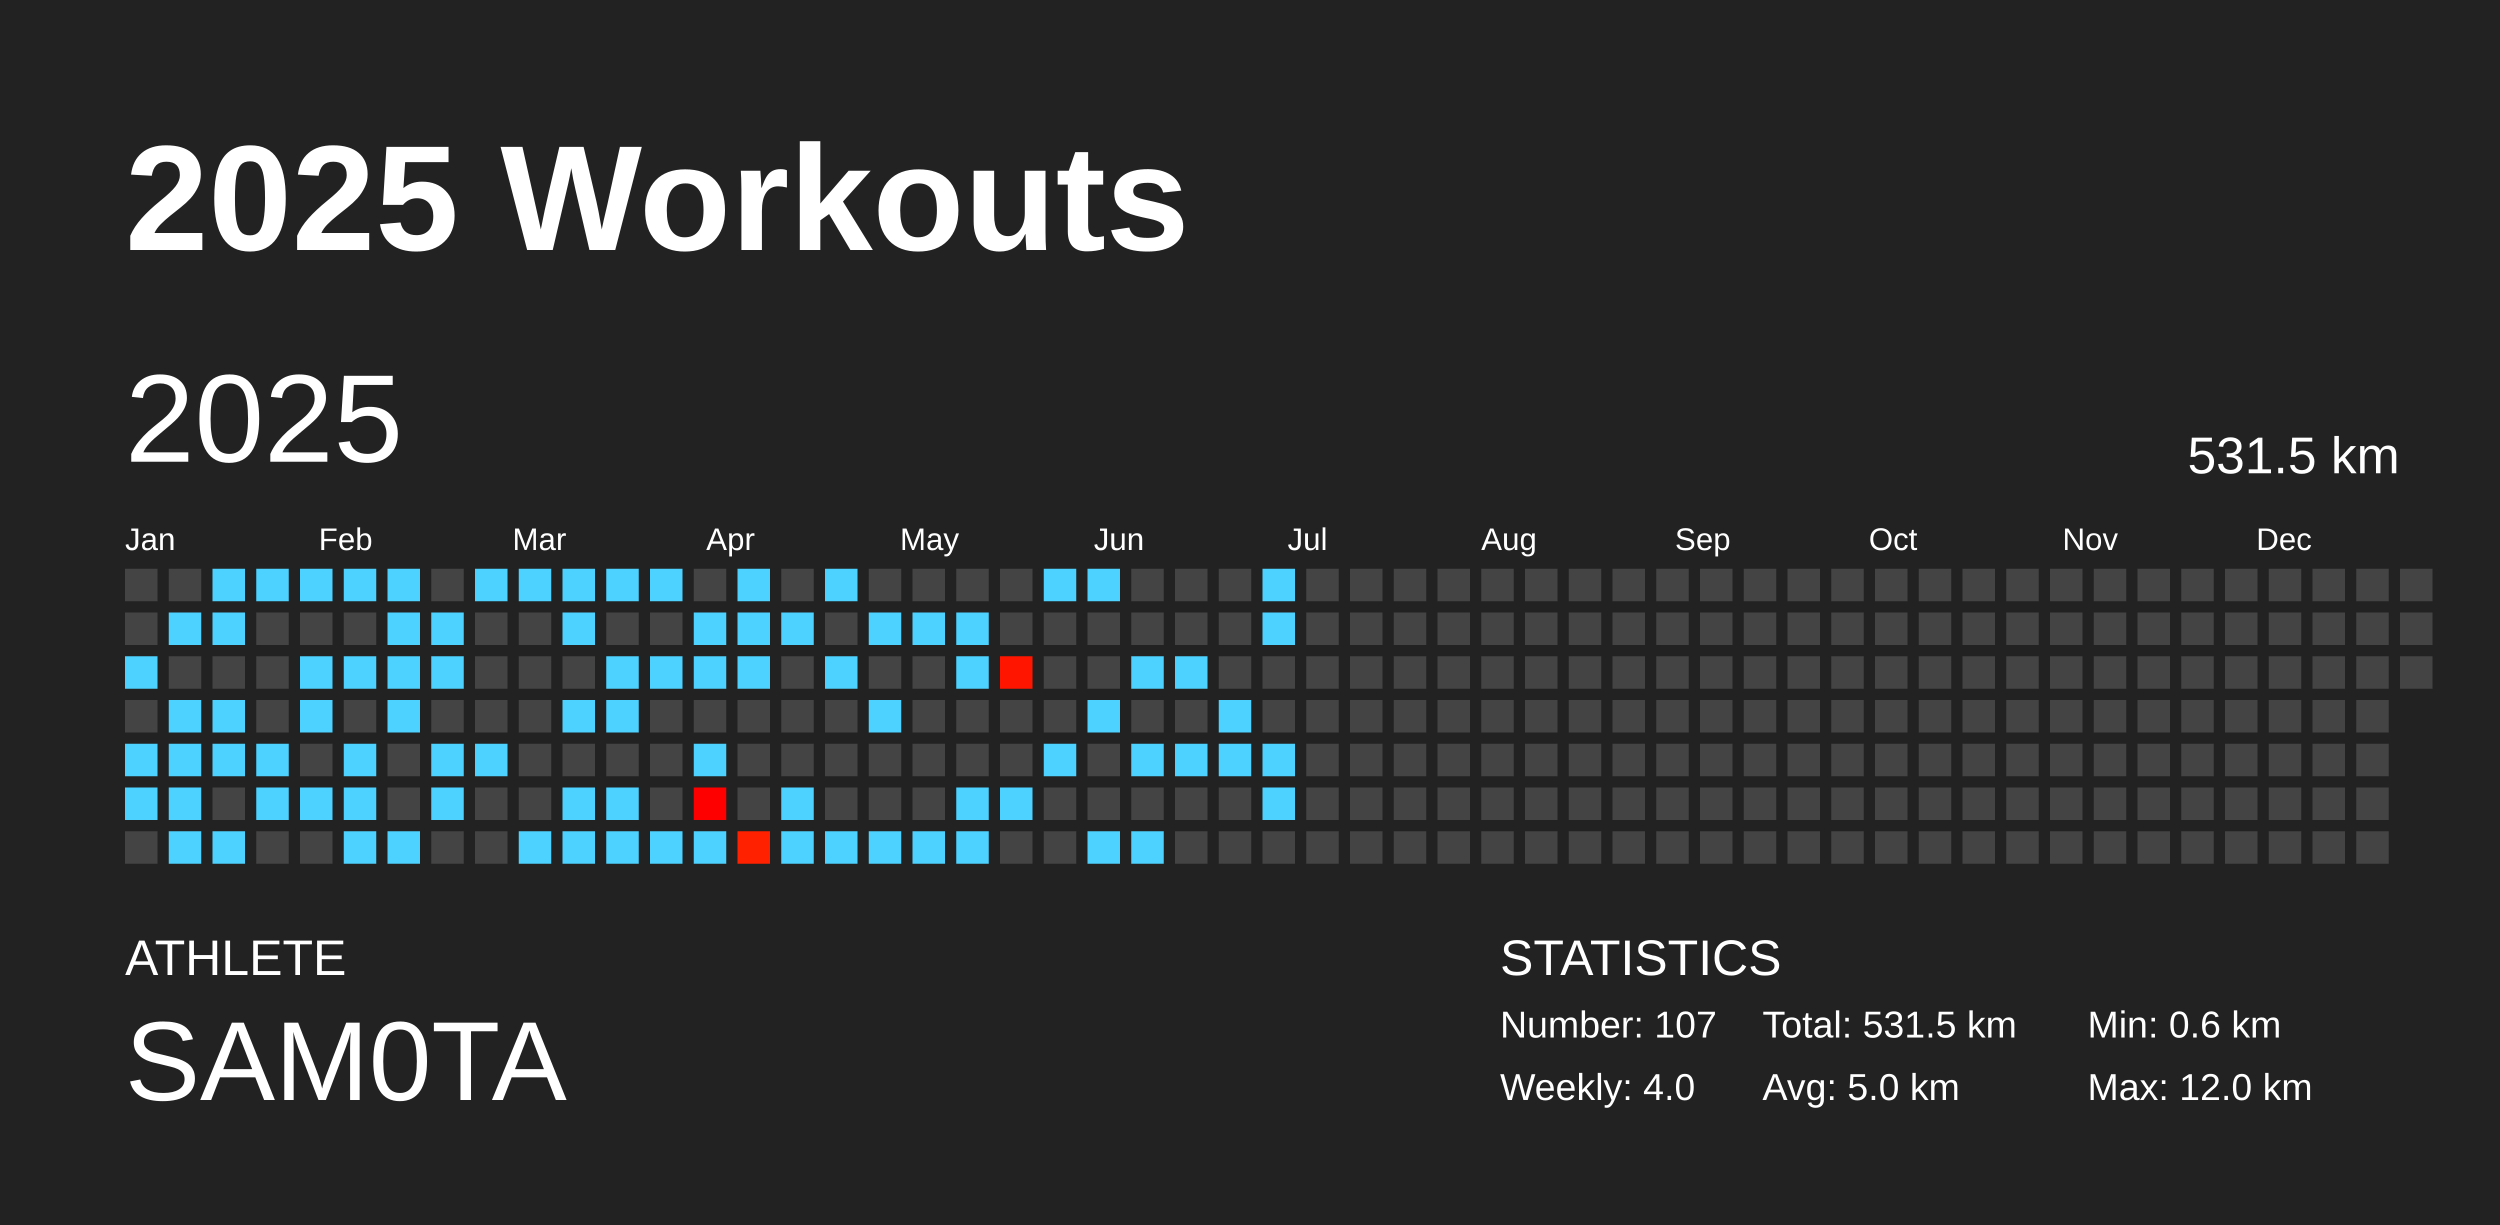
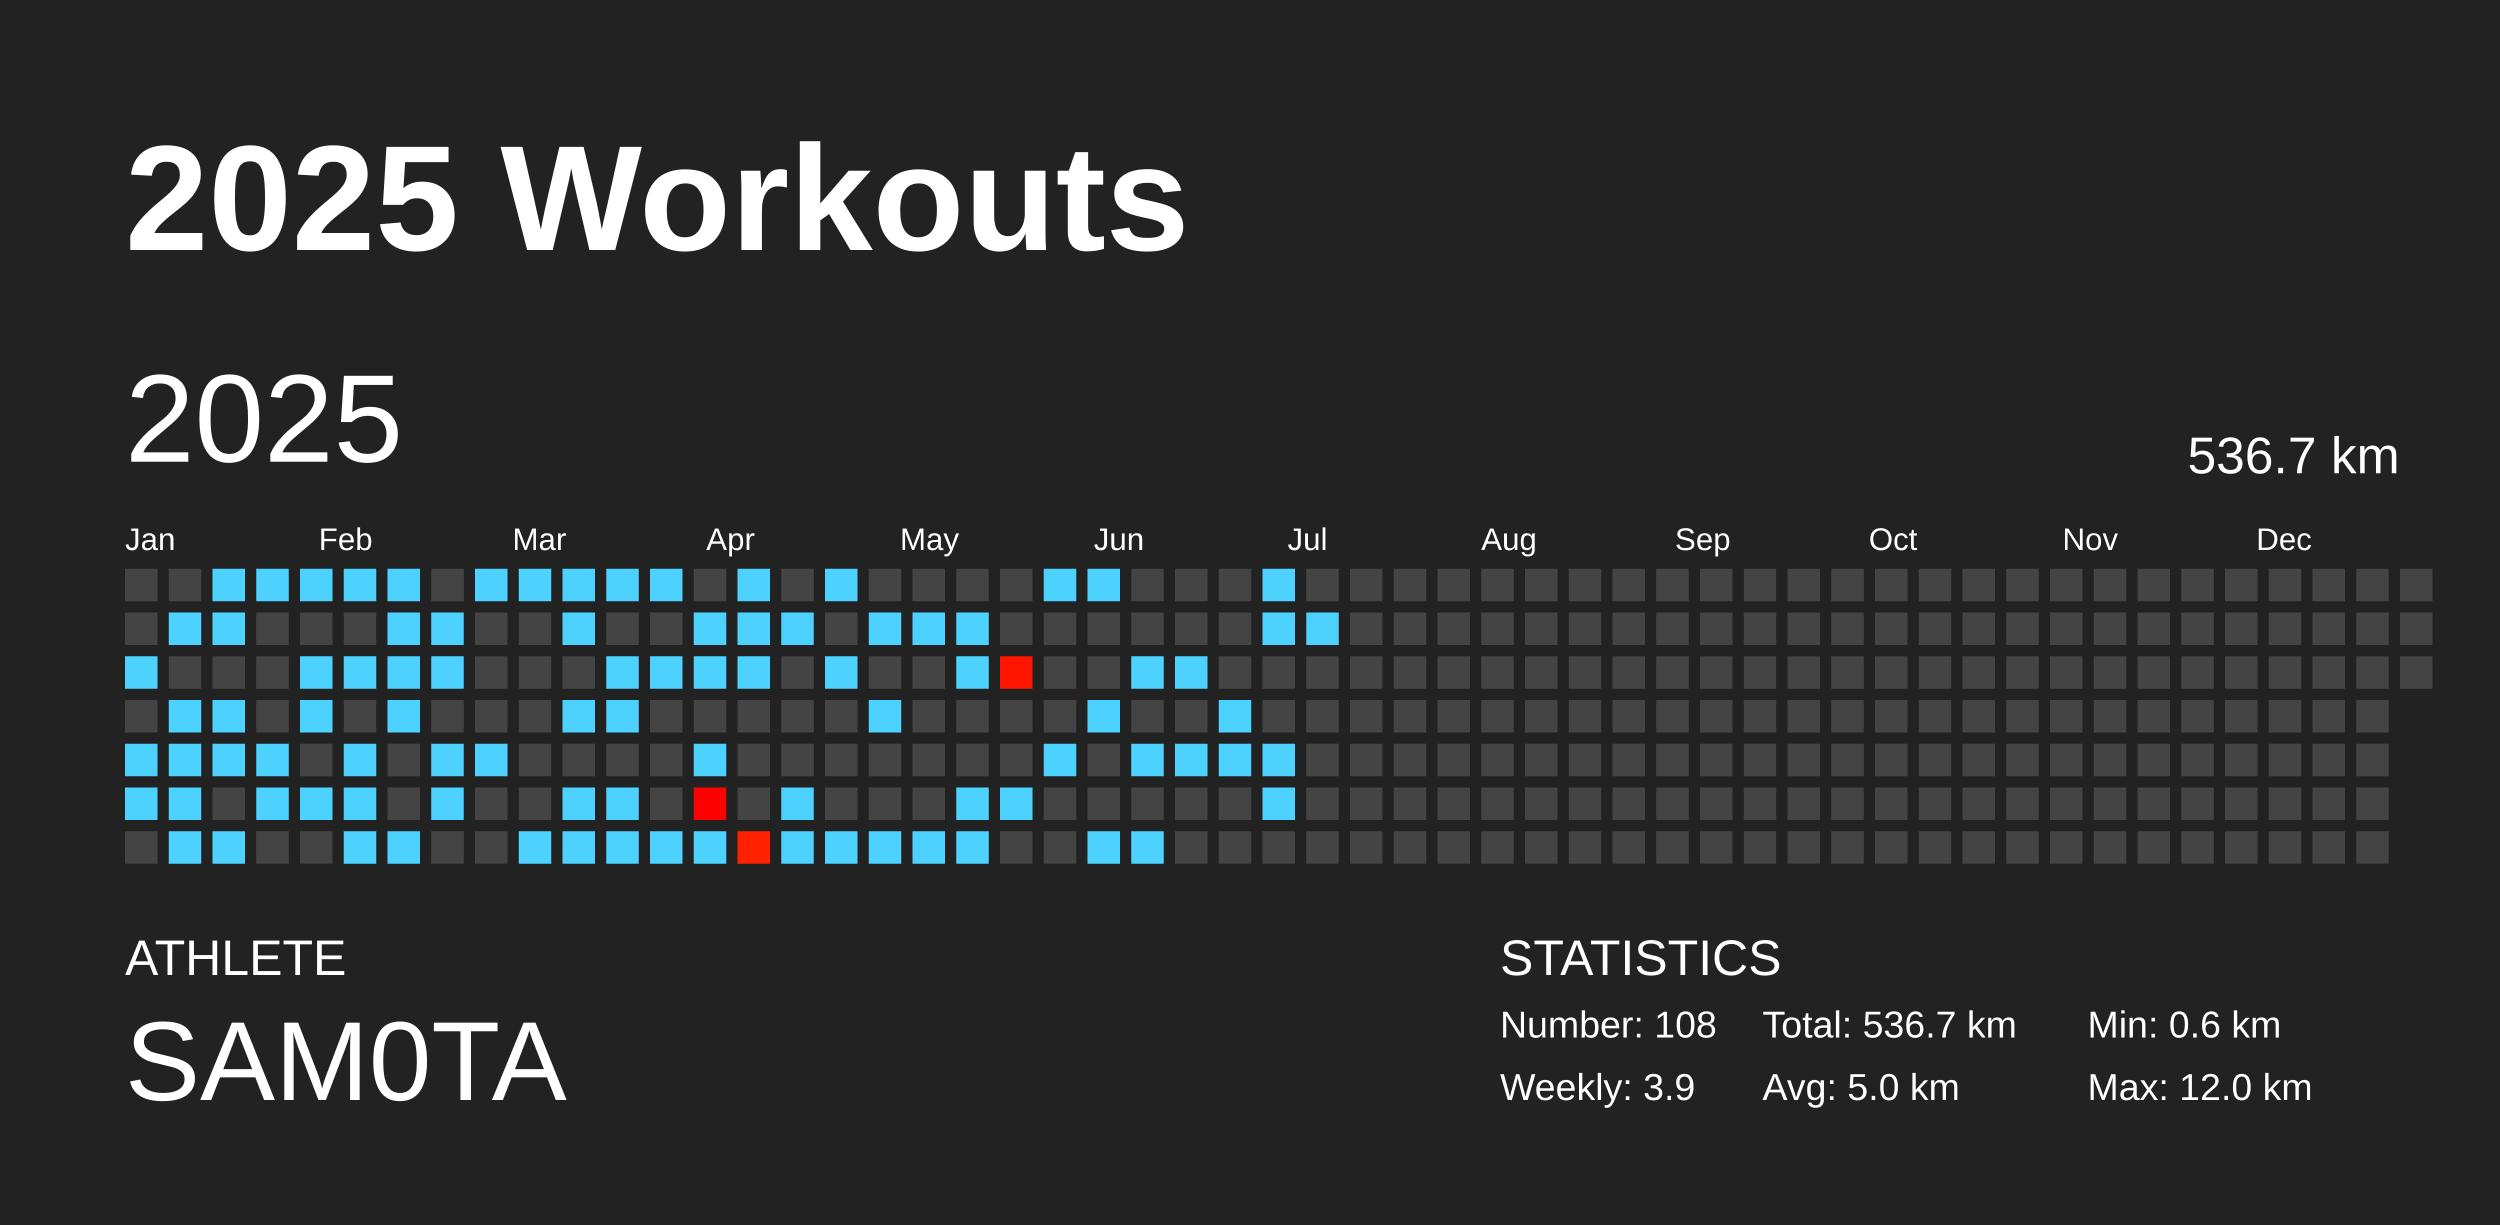
<svg xmlns="http://www.w3.org/2000/svg" baseProfile="full" height="98mm" version="1.1" viewBox="0,0,200,98" width="200mm">
  <defs />
  <rect fill="#222222" height="98" width="200" x="0" y="0" />
  <text fill="#FFFFFF" style="font-size:12px; font-family:Arial; font-weight:bold;" x="10" y="20">2025 Workouts</text>
  <text fill="#FFFFFF" style="font-size:4px; font-family:Arial" x="10" y="78">ATHLETE</text>
  <text fill="#FFFFFF" style="font-size:9px; font-family:Arial" x="10" y="88">SAM0TA</text>
  <text fill="#FFFFFF" style="font-size:4px; font-family:Arial" x="120" y="78">STATISTICS</text>
-   <text fill="#FFFFFF" style="font-size:3px; font-family:Arial" x="120" y="83">Number: 107</text>
-   <text fill="#FFFFFF" style="font-size:3px; font-family:Arial" x="120" y="88">Weekly: 4.0</text>
-   <text fill="#FFFFFF" style="font-size:3px; font-family:Arial" x="141" y="83">Total: 531.5 km</text>
+   <text fill="#FFFFFF" style="font-size:3px; font-family:Arial" x="120" y="83">Number: 108</text>
+   <text fill="#FFFFFF" style="font-size:3px; font-family:Arial" x="120" y="88">Weekly: 3.9</text>
+   <text fill="#FFFFFF" style="font-size:3px; font-family:Arial" x="141" y="83">Total: 536.7 km</text>
  <text fill="#FFFFFF" style="font-size:3px; font-family:Arial" x="141" y="88">Avg: 5.0 km</text>
  <text fill="#FFFFFF" style="font-size:3px; font-family:Arial" x="167" y="83">Min: 0.6 km</text>
  <text fill="#FFFFFF" style="font-size:3px; font-family:Arial" x="167" y="88">Max: 12.0 km</text>
  <text dominant-baseline="hanging" fill="#FFFFFF" style="font-size:10.0px; font-family:Arial;" x="10" y="30">2025</text>
-   <text dominant-baseline="hanging" fill="#FFFFFF" style="font-size:4.125px; font-family:Arial;" x="175" y="35">531.5 km</text>
+   <text dominant-baseline="hanging" fill="#FFFFFF" style="font-size:4.125px; font-family:Arial;" x="175" y="35">536.7 km</text>
  <text fill="#FFFFFF" style="font-size:2.5px; font-family:Arial" x="10.0" y="44">Jan</text>
  <text fill="#FFFFFF" style="font-size:2.5px; font-family:Arial" x="25.5" y="44">Feb</text>
  <text fill="#FFFFFF" style="font-size:2.5px; font-family:Arial" x="41.0" y="44">Mar</text>
  <text fill="#FFFFFF" style="font-size:2.5px; font-family:Arial" x="56.5" y="44">Apr</text>
  <text fill="#FFFFFF" style="font-size:2.5px; font-family:Arial" x="72.0" y="44">May</text>
  <text fill="#FFFFFF" style="font-size:2.5px; font-family:Arial" x="87.5" y="44">Jun</text>
  <text fill="#FFFFFF" style="font-size:2.5px; font-family:Arial" x="103.0" y="44">Jul</text>
  <text fill="#FFFFFF" style="font-size:2.5px; font-family:Arial" x="118.5" y="44">Aug</text>
  <text fill="#FFFFFF" style="font-size:2.5px; font-family:Arial" x="134.0" y="44">Sep</text>
  <text fill="#FFFFFF" style="font-size:2.5px; font-family:Arial" x="149.5" y="44">Oct</text>
  <text fill="#FFFFFF" style="font-size:2.5px; font-family:Arial" x="165.0" y="44">Nov</text>
  <text fill="#FFFFFF" style="font-size:2.5px; font-family:Arial" x="180.5" y="44">Dec</text>
  <rect fill="#444444" height="2.6" width="2.6" x="10.0" y="45.5" />
  <rect fill="#444444" height="2.6" width="2.6" x="10.0" y="49.0" />
  <rect fill="#4dd2ff" height="2.6" width="2.6" x="10.0" y="52.5" />
  <rect fill="#444444" height="2.6" width="2.6" x="10.0" y="56.0" />
  <rect fill="#4dd2ff" height="2.6" width="2.6" x="10.0" y="59.5" />
  <rect fill="#4dd2ff" height="2.6" width="2.6" x="10.0" y="63.0" />
  <rect fill="#444444" height="2.6" width="2.6" x="10.0" y="66.5" />
  <rect fill="#444444" height="2.6" width="2.6" x="13.5" y="45.5" />
  <rect fill="#4dd2ff" height="2.6" width="2.6" x="13.5" y="49.0" />
  <rect fill="#444444" height="2.6" width="2.6" x="13.5" y="52.5" />
  <rect fill="#4dd2ff" height="2.6" width="2.6" x="13.5" y="56.0" />
  <rect fill="#4dd2ff" height="2.6" width="2.6" x="13.5" y="59.5" />
  <rect fill="#4dd2ff" height="2.6" width="2.6" x="13.5" y="63.0" />
  <rect fill="#4dd2ff" height="2.6" width="2.6" x="13.5" y="66.5" />
  <rect fill="#4dd2ff" height="2.6" width="2.6" x="17.0" y="45.5" />
  <rect fill="#4dd2ff" height="2.6" width="2.6" x="17.0" y="49.0" />
  <rect fill="#444444" height="2.6" width="2.6" x="17.0" y="52.5" />
  <rect fill="#4dd2ff" height="2.6" width="2.6" x="17.0" y="56.0" />
  <rect fill="#4dd2ff" height="2.6" width="2.6" x="17.0" y="59.5" />
  <rect fill="#444444" height="2.6" width="2.6" x="17.0" y="63.0" />
  <rect fill="#4dd2ff" height="2.6" width="2.6" x="17.0" y="66.5" />
  <rect fill="#4dd2ff" height="2.6" width="2.6" x="20.5" y="45.5" />
  <rect fill="#444444" height="2.6" width="2.6" x="20.5" y="49.0" />
  <rect fill="#444444" height="2.6" width="2.6" x="20.5" y="52.5" />
  <rect fill="#444444" height="2.6" width="2.6" x="20.5" y="56.0" />
  <rect fill="#4dd2ff" height="2.6" width="2.6" x="20.5" y="59.5" />
  <rect fill="#4dd2ff" height="2.6" width="2.6" x="20.5" y="63.0" />
  <rect fill="#444444" height="2.6" width="2.6" x="20.5" y="66.5" />
  <rect fill="#4dd2ff" height="2.6" width="2.6" x="24.0" y="45.5" />
  <rect fill="#444444" height="2.6" width="2.6" x="24.0" y="49.0" />
  <rect fill="#4dd2ff" height="2.6" width="2.6" x="24.0" y="52.5" />
  <rect fill="#4dd2ff" height="2.6" width="2.6" x="24.0" y="56.0" />
  <rect fill="#444444" height="2.6" width="2.6" x="24.0" y="59.5" />
  <rect fill="#4dd2ff" height="2.6" width="2.6" x="24.0" y="63.0" />
  <rect fill="#444444" height="2.6" width="2.6" x="24.0" y="66.5" />
  <rect fill="#4dd2ff" height="2.6" width="2.6" x="27.5" y="45.5" />
  <rect fill="#444444" height="2.6" width="2.6" x="27.5" y="49.0" />
  <rect fill="#4dd2ff" height="2.6" width="2.6" x="27.5" y="52.5" />
  <rect fill="#444444" height="2.6" width="2.6" x="27.5" y="56.0" />
  <rect fill="#4dd2ff" height="2.6" width="2.6" x="27.5" y="59.5" />
  <rect fill="#4dd2ff" height="2.6" width="2.6" x="27.5" y="63.0" />
  <rect fill="#4dd2ff" height="2.6" width="2.6" x="27.5" y="66.5" />
  <rect fill="#4dd2ff" height="2.6" width="2.6" x="31.0" y="45.5" />
  <rect fill="#4dd2ff" height="2.6" width="2.6" x="31.0" y="49.0" />
  <rect fill="#4dd2ff" height="2.6" width="2.6" x="31.0" y="52.5" />
  <rect fill="#4dd2ff" height="2.6" width="2.6" x="31.0" y="56.0" />
  <rect fill="#444444" height="2.6" width="2.6" x="31.0" y="59.5" />
  <rect fill="#444444" height="2.6" width="2.6" x="31.0" y="63.0" />
  <rect fill="#4dd2ff" height="2.6" width="2.6" x="31.0" y="66.5" />
  <rect fill="#444444" height="2.6" width="2.6" x="34.5" y="45.5" />
  <rect fill="#4dd2ff" height="2.6" width="2.6" x="34.5" y="49.0" />
  <rect fill="#4dd2ff" height="2.6" width="2.6" x="34.5" y="52.5" />
  <rect fill="#444444" height="2.6" width="2.6" x="34.5" y="56.0" />
  <rect fill="#4dd2ff" height="2.6" width="2.6" x="34.5" y="59.5" />
  <rect fill="#4dd2ff" height="2.6" width="2.6" x="34.5" y="63.0" />
  <rect fill="#444444" height="2.6" width="2.6" x="34.5" y="66.5" />
  <rect fill="#4dd2ff" height="2.6" width="2.6" x="38.0" y="45.5" />
  <rect fill="#444444" height="2.6" width="2.6" x="38.0" y="49.0" />
  <rect fill="#444444" height="2.6" width="2.6" x="38.0" y="52.5" />
  <rect fill="#444444" height="2.6" width="2.6" x="38.0" y="56.0" />
  <rect fill="#4dd2ff" height="2.6" width="2.6" x="38.0" y="59.5" />
  <rect fill="#444444" height="2.6" width="2.6" x="38.0" y="63.0" />
  <rect fill="#444444" height="2.6" width="2.6" x="38.0" y="66.5" />
  <rect fill="#4dd2ff" height="2.6" width="2.6" x="41.5" y="45.5" />
  <rect fill="#444444" height="2.6" width="2.6" x="41.5" y="49.0" />
  <rect fill="#444444" height="2.6" width="2.6" x="41.5" y="52.5" />
  <rect fill="#444444" height="2.6" width="2.6" x="41.5" y="56.0" />
  <rect fill="#444444" height="2.6" width="2.6" x="41.5" y="59.5" />
  <rect fill="#444444" height="2.6" width="2.6" x="41.5" y="63.0" />
  <rect fill="#4dd2ff" height="2.6" width="2.6" x="41.5" y="66.5" />
  <rect fill="#4dd2ff" height="2.6" width="2.6" x="45.0" y="45.5" />
  <rect fill="#4dd2ff" height="2.6" width="2.6" x="45.0" y="49.0" />
  <rect fill="#444444" height="2.6" width="2.6" x="45.0" y="52.5" />
  <rect fill="#4dd2ff" height="2.6" width="2.6" x="45.0" y="56.0" />
  <rect fill="#444444" height="2.6" width="2.6" x="45.0" y="59.5" />
  <rect fill="#4dd2ff" height="2.6" width="2.6" x="45.0" y="63.0" />
  <rect fill="#4dd2ff" height="2.6" width="2.6" x="45.0" y="66.5" />
  <rect fill="#4dd2ff" height="2.6" width="2.6" x="48.5" y="45.5" />
  <rect fill="#444444" height="2.6" width="2.6" x="48.5" y="49.0" />
  <rect fill="#4dd2ff" height="2.6" width="2.6" x="48.5" y="52.5" />
  <rect fill="#4dd2ff" height="2.6" width="2.6" x="48.5" y="56.0" />
  <rect fill="#444444" height="2.6" width="2.6" x="48.5" y="59.5" />
  <rect fill="#4dd2ff" height="2.6" width="2.6" x="48.5" y="63.0" />
  <rect fill="#4dd2ff" height="2.6" width="2.6" x="48.5" y="66.5" />
  <rect fill="#4dd2ff" height="2.6" width="2.6" x="52.0" y="45.5" />
  <rect fill="#444444" height="2.6" width="2.6" x="52.0" y="49.0" />
  <rect fill="#4dd2ff" height="2.6" width="2.6" x="52.0" y="52.5" />
  <rect fill="#444444" height="2.6" width="2.6" x="52.0" y="56.0" />
  <rect fill="#444444" height="2.6" width="2.6" x="52.0" y="59.5" />
  <rect fill="#444444" height="2.6" width="2.6" x="52.0" y="63.0" />
  <rect fill="#4dd2ff" height="2.6" width="2.6" x="52.0" y="66.5" />
  <rect fill="#444444" height="2.6" width="2.6" x="55.5" y="45.5" />
  <rect fill="#4dd2ff" height="2.6" width="2.6" x="55.5" y="49.0" />
  <rect fill="#4dd2ff" height="2.6" width="2.6" x="55.5" y="52.5" />
  <rect fill="#444444" height="2.6" width="2.6" x="55.5" y="56.0" />
  <rect fill="#4dd2ff" height="2.6" width="2.6" x="55.5" y="59.5" />
  <rect fill="#ff0000" height="2.6" width="2.6" x="55.5" y="63.0" />
  <rect fill="#4dd2ff" height="2.6" width="2.6" x="55.5" y="66.5" />
  <rect fill="#4dd2ff" height="2.6" width="2.6" x="59.0" y="45.5" />
  <rect fill="#4dd2ff" height="2.6" width="2.6" x="59.0" y="49.0" />
  <rect fill="#4dd2ff" height="2.6" width="2.6" x="59.0" y="52.5" />
  <rect fill="#444444" height="2.6" width="2.6" x="59.0" y="56.0" />
  <rect fill="#444444" height="2.6" width="2.6" x="59.0" y="59.5" />
  <rect fill="#444444" height="2.6" width="2.6" x="59.0" y="63.0" />
  <rect fill="#ff2100" height="2.6" width="2.6" x="59.0" y="66.5" />
  <rect fill="#444444" height="2.6" width="2.6" x="62.5" y="45.5" />
  <rect fill="#4dd2ff" height="2.6" width="2.6" x="62.5" y="49.0" />
  <rect fill="#444444" height="2.6" width="2.6" x="62.5" y="52.5" />
  <rect fill="#444444" height="2.6" width="2.6" x="62.5" y="56.0" />
  <rect fill="#444444" height="2.6" width="2.6" x="62.5" y="59.5" />
  <rect fill="#4dd2ff" height="2.6" width="2.6" x="62.5" y="63.0" />
  <rect fill="#4dd2ff" height="2.6" width="2.6" x="62.5" y="66.5" />
  <rect fill="#4dd2ff" height="2.6" width="2.6" x="66.0" y="45.5" />
  <rect fill="#444444" height="2.6" width="2.6" x="66.0" y="49.0" />
  <rect fill="#4dd2ff" height="2.6" width="2.6" x="66.0" y="52.5" />
  <rect fill="#444444" height="2.6" width="2.6" x="66.0" y="56.0" />
  <rect fill="#444444" height="2.6" width="2.6" x="66.0" y="59.5" />
  <rect fill="#444444" height="2.6" width="2.6" x="66.0" y="63.0" />
  <rect fill="#4dd2ff" height="2.6" width="2.6" x="66.0" y="66.5" />
  <rect fill="#444444" height="2.6" width="2.6" x="69.5" y="45.5" />
  <rect fill="#4dd2ff" height="2.6" width="2.6" x="69.5" y="49.0" />
  <rect fill="#444444" height="2.6" width="2.6" x="69.5" y="52.5" />
  <rect fill="#4dd2ff" height="2.6" width="2.6" x="69.5" y="56.0" />
  <rect fill="#444444" height="2.6" width="2.6" x="69.5" y="59.5" />
  <rect fill="#444444" height="2.6" width="2.6" x="69.5" y="63.0" />
  <rect fill="#4dd2ff" height="2.6" width="2.6" x="69.5" y="66.5" />
  <rect fill="#444444" height="2.6" width="2.6" x="73.0" y="45.5" />
  <rect fill="#4dd2ff" height="2.6" width="2.6" x="73.0" y="49.0" />
  <rect fill="#444444" height="2.6" width="2.6" x="73.0" y="52.5" />
  <rect fill="#444444" height="2.6" width="2.6" x="73.0" y="56.0" />
  <rect fill="#444444" height="2.6" width="2.6" x="73.0" y="59.5" />
  <rect fill="#444444" height="2.6" width="2.6" x="73.0" y="63.0" />
  <rect fill="#4dd2ff" height="2.6" width="2.6" x="73.0" y="66.5" />
  <rect fill="#444444" height="2.6" width="2.6" x="76.5" y="45.5" />
  <rect fill="#4dd2ff" height="2.6" width="2.6" x="76.5" y="49.0" />
  <rect fill="#4dd2ff" height="2.6" width="2.6" x="76.5" y="52.5" />
  <rect fill="#444444" height="2.6" width="2.6" x="76.5" y="56.0" />
  <rect fill="#444444" height="2.6" width="2.6" x="76.5" y="59.5" />
  <rect fill="#4dd2ff" height="2.6" width="2.6" x="76.5" y="63.0" />
  <rect fill="#4dd2ff" height="2.6" width="2.6" x="76.5" y="66.5" />
  <rect fill="#444444" height="2.6" width="2.6" x="80.0" y="45.5" />
  <rect fill="#444444" height="2.6" width="2.6" x="80.0" y="49.0" />
  <rect fill="#ff1500" height="2.6" width="2.6" x="80.0" y="52.5" />
  <rect fill="#444444" height="2.6" width="2.6" x="80.0" y="56.0" />
  <rect fill="#444444" height="2.6" width="2.6" x="80.0" y="59.5" />
  <rect fill="#4dd2ff" height="2.6" width="2.6" x="80.0" y="63.0" />
  <rect fill="#444444" height="2.6" width="2.6" x="80.0" y="66.5" />
  <rect fill="#4dd2ff" height="2.6" width="2.6" x="83.5" y="45.5" />
  <rect fill="#444444" height="2.6" width="2.6" x="83.5" y="49.0" />
  <rect fill="#444444" height="2.6" width="2.6" x="83.5" y="52.5" />
  <rect fill="#444444" height="2.6" width="2.6" x="83.5" y="56.0" />
  <rect fill="#4dd2ff" height="2.6" width="2.6" x="83.5" y="59.5" />
  <rect fill="#444444" height="2.6" width="2.6" x="83.5" y="63.0" />
  <rect fill="#444444" height="2.6" width="2.6" x="83.5" y="66.5" />
  <rect fill="#4dd2ff" height="2.6" width="2.6" x="87.0" y="45.5" />
  <rect fill="#444444" height="2.6" width="2.6" x="87.0" y="49.0" />
  <rect fill="#444444" height="2.6" width="2.6" x="87.0" y="52.5" />
  <rect fill="#4dd2ff" height="2.6" width="2.6" x="87.0" y="56.0" />
  <rect fill="#444444" height="2.6" width="2.6" x="87.0" y="59.5" />
  <rect fill="#444444" height="2.6" width="2.6" x="87.0" y="63.0" />
  <rect fill="#4dd2ff" height="2.6" width="2.6" x="87.0" y="66.5" />
  <rect fill="#444444" height="2.6" width="2.6" x="90.5" y="45.5" />
  <rect fill="#444444" height="2.6" width="2.6" x="90.5" y="49.0" />
  <rect fill="#4dd2ff" height="2.6" width="2.6" x="90.5" y="52.5" />
  <rect fill="#444444" height="2.6" width="2.6" x="90.5" y="56.0" />
  <rect fill="#4dd2ff" height="2.6" width="2.6" x="90.5" y="59.5" />
  <rect fill="#444444" height="2.6" width="2.6" x="90.5" y="63.0" />
  <rect fill="#4dd2ff" height="2.6" width="2.6" x="90.5" y="66.5" />
  <rect fill="#444444" height="2.6" width="2.6" x="94.0" y="45.5" />
  <rect fill="#444444" height="2.6" width="2.6" x="94.0" y="49.0" />
  <rect fill="#4dd2ff" height="2.6" width="2.6" x="94.0" y="52.5" />
  <rect fill="#444444" height="2.6" width="2.6" x="94.0" y="56.0" />
  <rect fill="#4dd2ff" height="2.6" width="2.6" x="94.0" y="59.5" />
  <rect fill="#444444" height="2.6" width="2.6" x="94.0" y="63.0" />
  <rect fill="#444444" height="2.6" width="2.6" x="94.0" y="66.5" />
  <rect fill="#444444" height="2.6" width="2.6" x="97.5" y="45.5" />
  <rect fill="#444444" height="2.6" width="2.6" x="97.5" y="49.0" />
  <rect fill="#444444" height="2.6" width="2.6" x="97.5" y="52.5" />
  <rect fill="#4dd2ff" height="2.6" width="2.6" x="97.5" y="56.0" />
  <rect fill="#4dd2ff" height="2.6" width="2.6" x="97.5" y="59.5" />
  <rect fill="#444444" height="2.6" width="2.6" x="97.5" y="63.0" />
  <rect fill="#444444" height="2.6" width="2.6" x="97.5" y="66.5" />
  <rect fill="#4dd2ff" height="2.6" width="2.6" x="101.0" y="45.5" />
  <rect fill="#4dd2ff" height="2.6" width="2.6" x="101.0" y="49.0" />
  <rect fill="#444444" height="2.6" width="2.6" x="101.0" y="52.5" />
  <rect fill="#444444" height="2.6" width="2.6" x="101.0" y="56.0" />
  <rect fill="#4dd2ff" height="2.6" width="2.6" x="101.0" y="59.5" />
  <rect fill="#4dd2ff" height="2.6" width="2.6" x="101.0" y="63.0" />
  <rect fill="#444444" height="2.6" width="2.6" x="101.0" y="66.5" />
  <rect fill="#444444" height="2.6" width="2.6" x="104.5" y="45.5" />
-   <rect fill="#444444" height="2.6" width="2.6" x="104.5" y="49.0" />
+   <rect fill="#4dd2ff" height="2.6" width="2.6" x="104.5" y="49.0" />
  <rect fill="#444444" height="2.6" width="2.6" x="104.5" y="52.5" />
  <rect fill="#444444" height="2.6" width="2.6" x="104.5" y="56.0" />
  <rect fill="#444444" height="2.6" width="2.6" x="104.5" y="59.5" />
  <rect fill="#444444" height="2.6" width="2.6" x="104.5" y="63.0" />
  <rect fill="#444444" height="2.6" width="2.6" x="104.5" y="66.5" />
  <rect fill="#444444" height="2.6" width="2.6" x="108.0" y="45.5" />
  <rect fill="#444444" height="2.6" width="2.6" x="108.0" y="49.0" />
  <rect fill="#444444" height="2.6" width="2.6" x="108.0" y="52.5" />
  <rect fill="#444444" height="2.6" width="2.6" x="108.0" y="56.0" />
  <rect fill="#444444" height="2.6" width="2.6" x="108.0" y="59.5" />
  <rect fill="#444444" height="2.6" width="2.6" x="108.0" y="63.0" />
  <rect fill="#444444" height="2.6" width="2.6" x="108.0" y="66.5" />
  <rect fill="#444444" height="2.6" width="2.6" x="111.5" y="45.5" />
  <rect fill="#444444" height="2.6" width="2.6" x="111.5" y="49.0" />
  <rect fill="#444444" height="2.6" width="2.6" x="111.5" y="52.5" />
  <rect fill="#444444" height="2.6" width="2.6" x="111.5" y="56.0" />
  <rect fill="#444444" height="2.6" width="2.6" x="111.5" y="59.5" />
  <rect fill="#444444" height="2.6" width="2.6" x="111.5" y="63.0" />
  <rect fill="#444444" height="2.6" width="2.6" x="111.5" y="66.5" />
  <rect fill="#444444" height="2.6" width="2.6" x="115.0" y="45.5" />
  <rect fill="#444444" height="2.6" width="2.6" x="115.0" y="49.0" />
  <rect fill="#444444" height="2.6" width="2.6" x="115.0" y="52.5" />
  <rect fill="#444444" height="2.6" width="2.6" x="115.0" y="56.0" />
  <rect fill="#444444" height="2.6" width="2.6" x="115.0" y="59.5" />
  <rect fill="#444444" height="2.6" width="2.6" x="115.0" y="63.0" />
  <rect fill="#444444" height="2.6" width="2.6" x="115.0" y="66.5" />
  <rect fill="#444444" height="2.6" width="2.6" x="118.5" y="45.5" />
  <rect fill="#444444" height="2.6" width="2.6" x="118.5" y="49.0" />
  <rect fill="#444444" height="2.6" width="2.6" x="118.5" y="52.5" />
  <rect fill="#444444" height="2.6" width="2.6" x="118.5" y="56.0" />
  <rect fill="#444444" height="2.6" width="2.6" x="118.5" y="59.5" />
  <rect fill="#444444" height="2.6" width="2.6" x="118.5" y="63.0" />
  <rect fill="#444444" height="2.6" width="2.6" x="118.5" y="66.5" />
  <rect fill="#444444" height="2.6" width="2.6" x="122.0" y="45.5" />
  <rect fill="#444444" height="2.6" width="2.6" x="122.0" y="49.0" />
  <rect fill="#444444" height="2.6" width="2.6" x="122.0" y="52.5" />
  <rect fill="#444444" height="2.6" width="2.6" x="122.0" y="56.0" />
  <rect fill="#444444" height="2.6" width="2.6" x="122.0" y="59.5" />
  <rect fill="#444444" height="2.6" width="2.6" x="122.0" y="63.0" />
  <rect fill="#444444" height="2.6" width="2.6" x="122.0" y="66.5" />
  <rect fill="#444444" height="2.6" width="2.6" x="125.5" y="45.5" />
  <rect fill="#444444" height="2.6" width="2.6" x="125.5" y="49.0" />
  <rect fill="#444444" height="2.6" width="2.6" x="125.5" y="52.5" />
  <rect fill="#444444" height="2.6" width="2.6" x="125.5" y="56.0" />
  <rect fill="#444444" height="2.6" width="2.6" x="125.5" y="59.5" />
  <rect fill="#444444" height="2.6" width="2.6" x="125.5" y="63.0" />
  <rect fill="#444444" height="2.6" width="2.6" x="125.5" y="66.5" />
  <rect fill="#444444" height="2.6" width="2.6" x="129.0" y="45.5" />
  <rect fill="#444444" height="2.6" width="2.6" x="129.0" y="49.0" />
  <rect fill="#444444" height="2.6" width="2.6" x="129.0" y="52.5" />
  <rect fill="#444444" height="2.6" width="2.6" x="129.0" y="56.0" />
  <rect fill="#444444" height="2.6" width="2.6" x="129.0" y="59.5" />
  <rect fill="#444444" height="2.6" width="2.6" x="129.0" y="63.0" />
  <rect fill="#444444" height="2.6" width="2.6" x="129.0" y="66.5" />
  <rect fill="#444444" height="2.6" width="2.6" x="132.5" y="45.5" />
  <rect fill="#444444" height="2.6" width="2.6" x="132.5" y="49.0" />
  <rect fill="#444444" height="2.6" width="2.6" x="132.5" y="52.5" />
  <rect fill="#444444" height="2.6" width="2.6" x="132.5" y="56.0" />
  <rect fill="#444444" height="2.6" width="2.6" x="132.5" y="59.5" />
  <rect fill="#444444" height="2.6" width="2.6" x="132.5" y="63.0" />
  <rect fill="#444444" height="2.6" width="2.6" x="132.5" y="66.5" />
  <rect fill="#444444" height="2.6" width="2.6" x="136.0" y="45.5" />
  <rect fill="#444444" height="2.6" width="2.6" x="136.0" y="49.0" />
  <rect fill="#444444" height="2.6" width="2.6" x="136.0" y="52.5" />
  <rect fill="#444444" height="2.6" width="2.6" x="136.0" y="56.0" />
  <rect fill="#444444" height="2.6" width="2.6" x="136.0" y="59.5" />
  <rect fill="#444444" height="2.6" width="2.6" x="136.0" y="63.0" />
  <rect fill="#444444" height="2.6" width="2.6" x="136.0" y="66.5" />
  <rect fill="#444444" height="2.6" width="2.6" x="139.5" y="45.5" />
  <rect fill="#444444" height="2.6" width="2.6" x="139.5" y="49.0" />
  <rect fill="#444444" height="2.6" width="2.6" x="139.5" y="52.5" />
  <rect fill="#444444" height="2.6" width="2.6" x="139.5" y="56.0" />
  <rect fill="#444444" height="2.6" width="2.6" x="139.5" y="59.5" />
  <rect fill="#444444" height="2.6" width="2.6" x="139.5" y="63.0" />
  <rect fill="#444444" height="2.6" width="2.6" x="139.5" y="66.5" />
  <rect fill="#444444" height="2.6" width="2.6" x="143.0" y="45.5" />
  <rect fill="#444444" height="2.6" width="2.6" x="143.0" y="49.0" />
  <rect fill="#444444" height="2.6" width="2.6" x="143.0" y="52.5" />
  <rect fill="#444444" height="2.6" width="2.6" x="143.0" y="56.0" />
  <rect fill="#444444" height="2.6" width="2.6" x="143.0" y="59.5" />
  <rect fill="#444444" height="2.6" width="2.6" x="143.0" y="63.0" />
  <rect fill="#444444" height="2.6" width="2.6" x="143.0" y="66.5" />
  <rect fill="#444444" height="2.6" width="2.6" x="146.5" y="45.5" />
  <rect fill="#444444" height="2.6" width="2.6" x="146.5" y="49.0" />
  <rect fill="#444444" height="2.6" width="2.6" x="146.5" y="52.5" />
  <rect fill="#444444" height="2.6" width="2.6" x="146.5" y="56.0" />
  <rect fill="#444444" height="2.6" width="2.6" x="146.5" y="59.5" />
  <rect fill="#444444" height="2.6" width="2.6" x="146.5" y="63.0" />
  <rect fill="#444444" height="2.6" width="2.6" x="146.5" y="66.5" />
  <rect fill="#444444" height="2.6" width="2.6" x="150.0" y="45.5" />
  <rect fill="#444444" height="2.6" width="2.6" x="150.0" y="49.0" />
  <rect fill="#444444" height="2.6" width="2.6" x="150.0" y="52.5" />
  <rect fill="#444444" height="2.6" width="2.6" x="150.0" y="56.0" />
  <rect fill="#444444" height="2.6" width="2.6" x="150.0" y="59.5" />
  <rect fill="#444444" height="2.6" width="2.6" x="150.0" y="63.0" />
  <rect fill="#444444" height="2.6" width="2.6" x="150.0" y="66.5" />
  <rect fill="#444444" height="2.6" width="2.6" x="153.5" y="45.5" />
  <rect fill="#444444" height="2.6" width="2.6" x="153.5" y="49.0" />
  <rect fill="#444444" height="2.6" width="2.6" x="153.5" y="52.5" />
  <rect fill="#444444" height="2.6" width="2.6" x="153.5" y="56.0" />
  <rect fill="#444444" height="2.6" width="2.6" x="153.5" y="59.5" />
  <rect fill="#444444" height="2.6" width="2.6" x="153.5" y="63.0" />
  <rect fill="#444444" height="2.6" width="2.6" x="153.5" y="66.5" />
  <rect fill="#444444" height="2.6" width="2.6" x="157.0" y="45.5" />
  <rect fill="#444444" height="2.6" width="2.6" x="157.0" y="49.0" />
  <rect fill="#444444" height="2.6" width="2.6" x="157.0" y="52.5" />
  <rect fill="#444444" height="2.6" width="2.6" x="157.0" y="56.0" />
  <rect fill="#444444" height="2.6" width="2.6" x="157.0" y="59.5" />
  <rect fill="#444444" height="2.6" width="2.6" x="157.0" y="63.0" />
  <rect fill="#444444" height="2.6" width="2.6" x="157.0" y="66.5" />
  <rect fill="#444444" height="2.6" width="2.6" x="160.5" y="45.5" />
  <rect fill="#444444" height="2.6" width="2.6" x="160.5" y="49.0" />
  <rect fill="#444444" height="2.6" width="2.6" x="160.5" y="52.5" />
  <rect fill="#444444" height="2.6" width="2.6" x="160.5" y="56.0" />
  <rect fill="#444444" height="2.6" width="2.6" x="160.5" y="59.5" />
  <rect fill="#444444" height="2.6" width="2.6" x="160.5" y="63.0" />
  <rect fill="#444444" height="2.6" width="2.6" x="160.5" y="66.5" />
  <rect fill="#444444" height="2.6" width="2.6" x="164.0" y="45.5" />
  <rect fill="#444444" height="2.6" width="2.6" x="164.0" y="49.0" />
  <rect fill="#444444" height="2.6" width="2.6" x="164.0" y="52.5" />
  <rect fill="#444444" height="2.6" width="2.6" x="164.0" y="56.0" />
  <rect fill="#444444" height="2.6" width="2.6" x="164.0" y="59.5" />
  <rect fill="#444444" height="2.6" width="2.6" x="164.0" y="63.0" />
  <rect fill="#444444" height="2.6" width="2.6" x="164.0" y="66.5" />
  <rect fill="#444444" height="2.6" width="2.6" x="167.5" y="45.5" />
  <rect fill="#444444" height="2.6" width="2.6" x="167.5" y="49.0" />
  <rect fill="#444444" height="2.6" width="2.6" x="167.5" y="52.5" />
  <rect fill="#444444" height="2.6" width="2.6" x="167.5" y="56.0" />
  <rect fill="#444444" height="2.6" width="2.6" x="167.5" y="59.5" />
  <rect fill="#444444" height="2.6" width="2.6" x="167.5" y="63.0" />
  <rect fill="#444444" height="2.6" width="2.6" x="167.5" y="66.5" />
  <rect fill="#444444" height="2.6" width="2.6" x="171.0" y="45.5" />
  <rect fill="#444444" height="2.6" width="2.6" x="171.0" y="49.0" />
  <rect fill="#444444" height="2.6" width="2.6" x="171.0" y="52.5" />
  <rect fill="#444444" height="2.6" width="2.6" x="171.0" y="56.0" />
  <rect fill="#444444" height="2.6" width="2.6" x="171.0" y="59.5" />
  <rect fill="#444444" height="2.6" width="2.6" x="171.0" y="63.0" />
  <rect fill="#444444" height="2.6" width="2.6" x="171.0" y="66.5" />
  <rect fill="#444444" height="2.6" width="2.6" x="174.5" y="45.5" />
  <rect fill="#444444" height="2.6" width="2.6" x="174.5" y="49.0" />
  <rect fill="#444444" height="2.6" width="2.6" x="174.5" y="52.5" />
  <rect fill="#444444" height="2.6" width="2.6" x="174.5" y="56.0" />
  <rect fill="#444444" height="2.6" width="2.6" x="174.5" y="59.5" />
  <rect fill="#444444" height="2.6" width="2.6" x="174.5" y="63.0" />
  <rect fill="#444444" height="2.6" width="2.6" x="174.5" y="66.5" />
  <rect fill="#444444" height="2.6" width="2.6" x="178.0" y="45.5" />
  <rect fill="#444444" height="2.6" width="2.6" x="178.0" y="49.0" />
  <rect fill="#444444" height="2.6" width="2.6" x="178.0" y="52.5" />
  <rect fill="#444444" height="2.6" width="2.6" x="178.0" y="56.0" />
  <rect fill="#444444" height="2.6" width="2.6" x="178.0" y="59.5" />
  <rect fill="#444444" height="2.6" width="2.6" x="178.0" y="63.0" />
  <rect fill="#444444" height="2.6" width="2.6" x="178.0" y="66.5" />
  <rect fill="#444444" height="2.6" width="2.6" x="181.5" y="45.5" />
  <rect fill="#444444" height="2.6" width="2.6" x="181.5" y="49.0" />
  <rect fill="#444444" height="2.6" width="2.6" x="181.5" y="52.5" />
  <rect fill="#444444" height="2.6" width="2.6" x="181.5" y="56.0" />
  <rect fill="#444444" height="2.6" width="2.6" x="181.5" y="59.5" />
  <rect fill="#444444" height="2.6" width="2.6" x="181.5" y="63.0" />
  <rect fill="#444444" height="2.6" width="2.6" x="181.5" y="66.5" />
  <rect fill="#444444" height="2.6" width="2.6" x="185.0" y="45.5" />
  <rect fill="#444444" height="2.6" width="2.6" x="185.0" y="49.0" />
  <rect fill="#444444" height="2.6" width="2.6" x="185.0" y="52.5" />
  <rect fill="#444444" height="2.6" width="2.6" x="185.0" y="56.0" />
  <rect fill="#444444" height="2.6" width="2.6" x="185.0" y="59.5" />
  <rect fill="#444444" height="2.6" width="2.6" x="185.0" y="63.0" />
  <rect fill="#444444" height="2.6" width="2.6" x="185.0" y="66.5" />
  <rect fill="#444444" height="2.6" width="2.6" x="188.5" y="45.5" />
  <rect fill="#444444" height="2.6" width="2.6" x="188.5" y="49.0" />
  <rect fill="#444444" height="2.6" width="2.6" x="188.5" y="52.5" />
  <rect fill="#444444" height="2.6" width="2.6" x="188.5" y="56.0" />
  <rect fill="#444444" height="2.6" width="2.6" x="188.5" y="59.5" />
  <rect fill="#444444" height="2.6" width="2.6" x="188.5" y="63.0" />
  <rect fill="#444444" height="2.6" width="2.6" x="188.5" y="66.5" />
  <rect fill="#444444" height="2.6" width="2.6" x="192.0" y="45.5" />
  <rect fill="#444444" height="2.6" width="2.6" x="192.0" y="49.0" />
  <rect fill="#444444" height="2.6" width="2.6" x="192.0" y="52.5" />
</svg>
